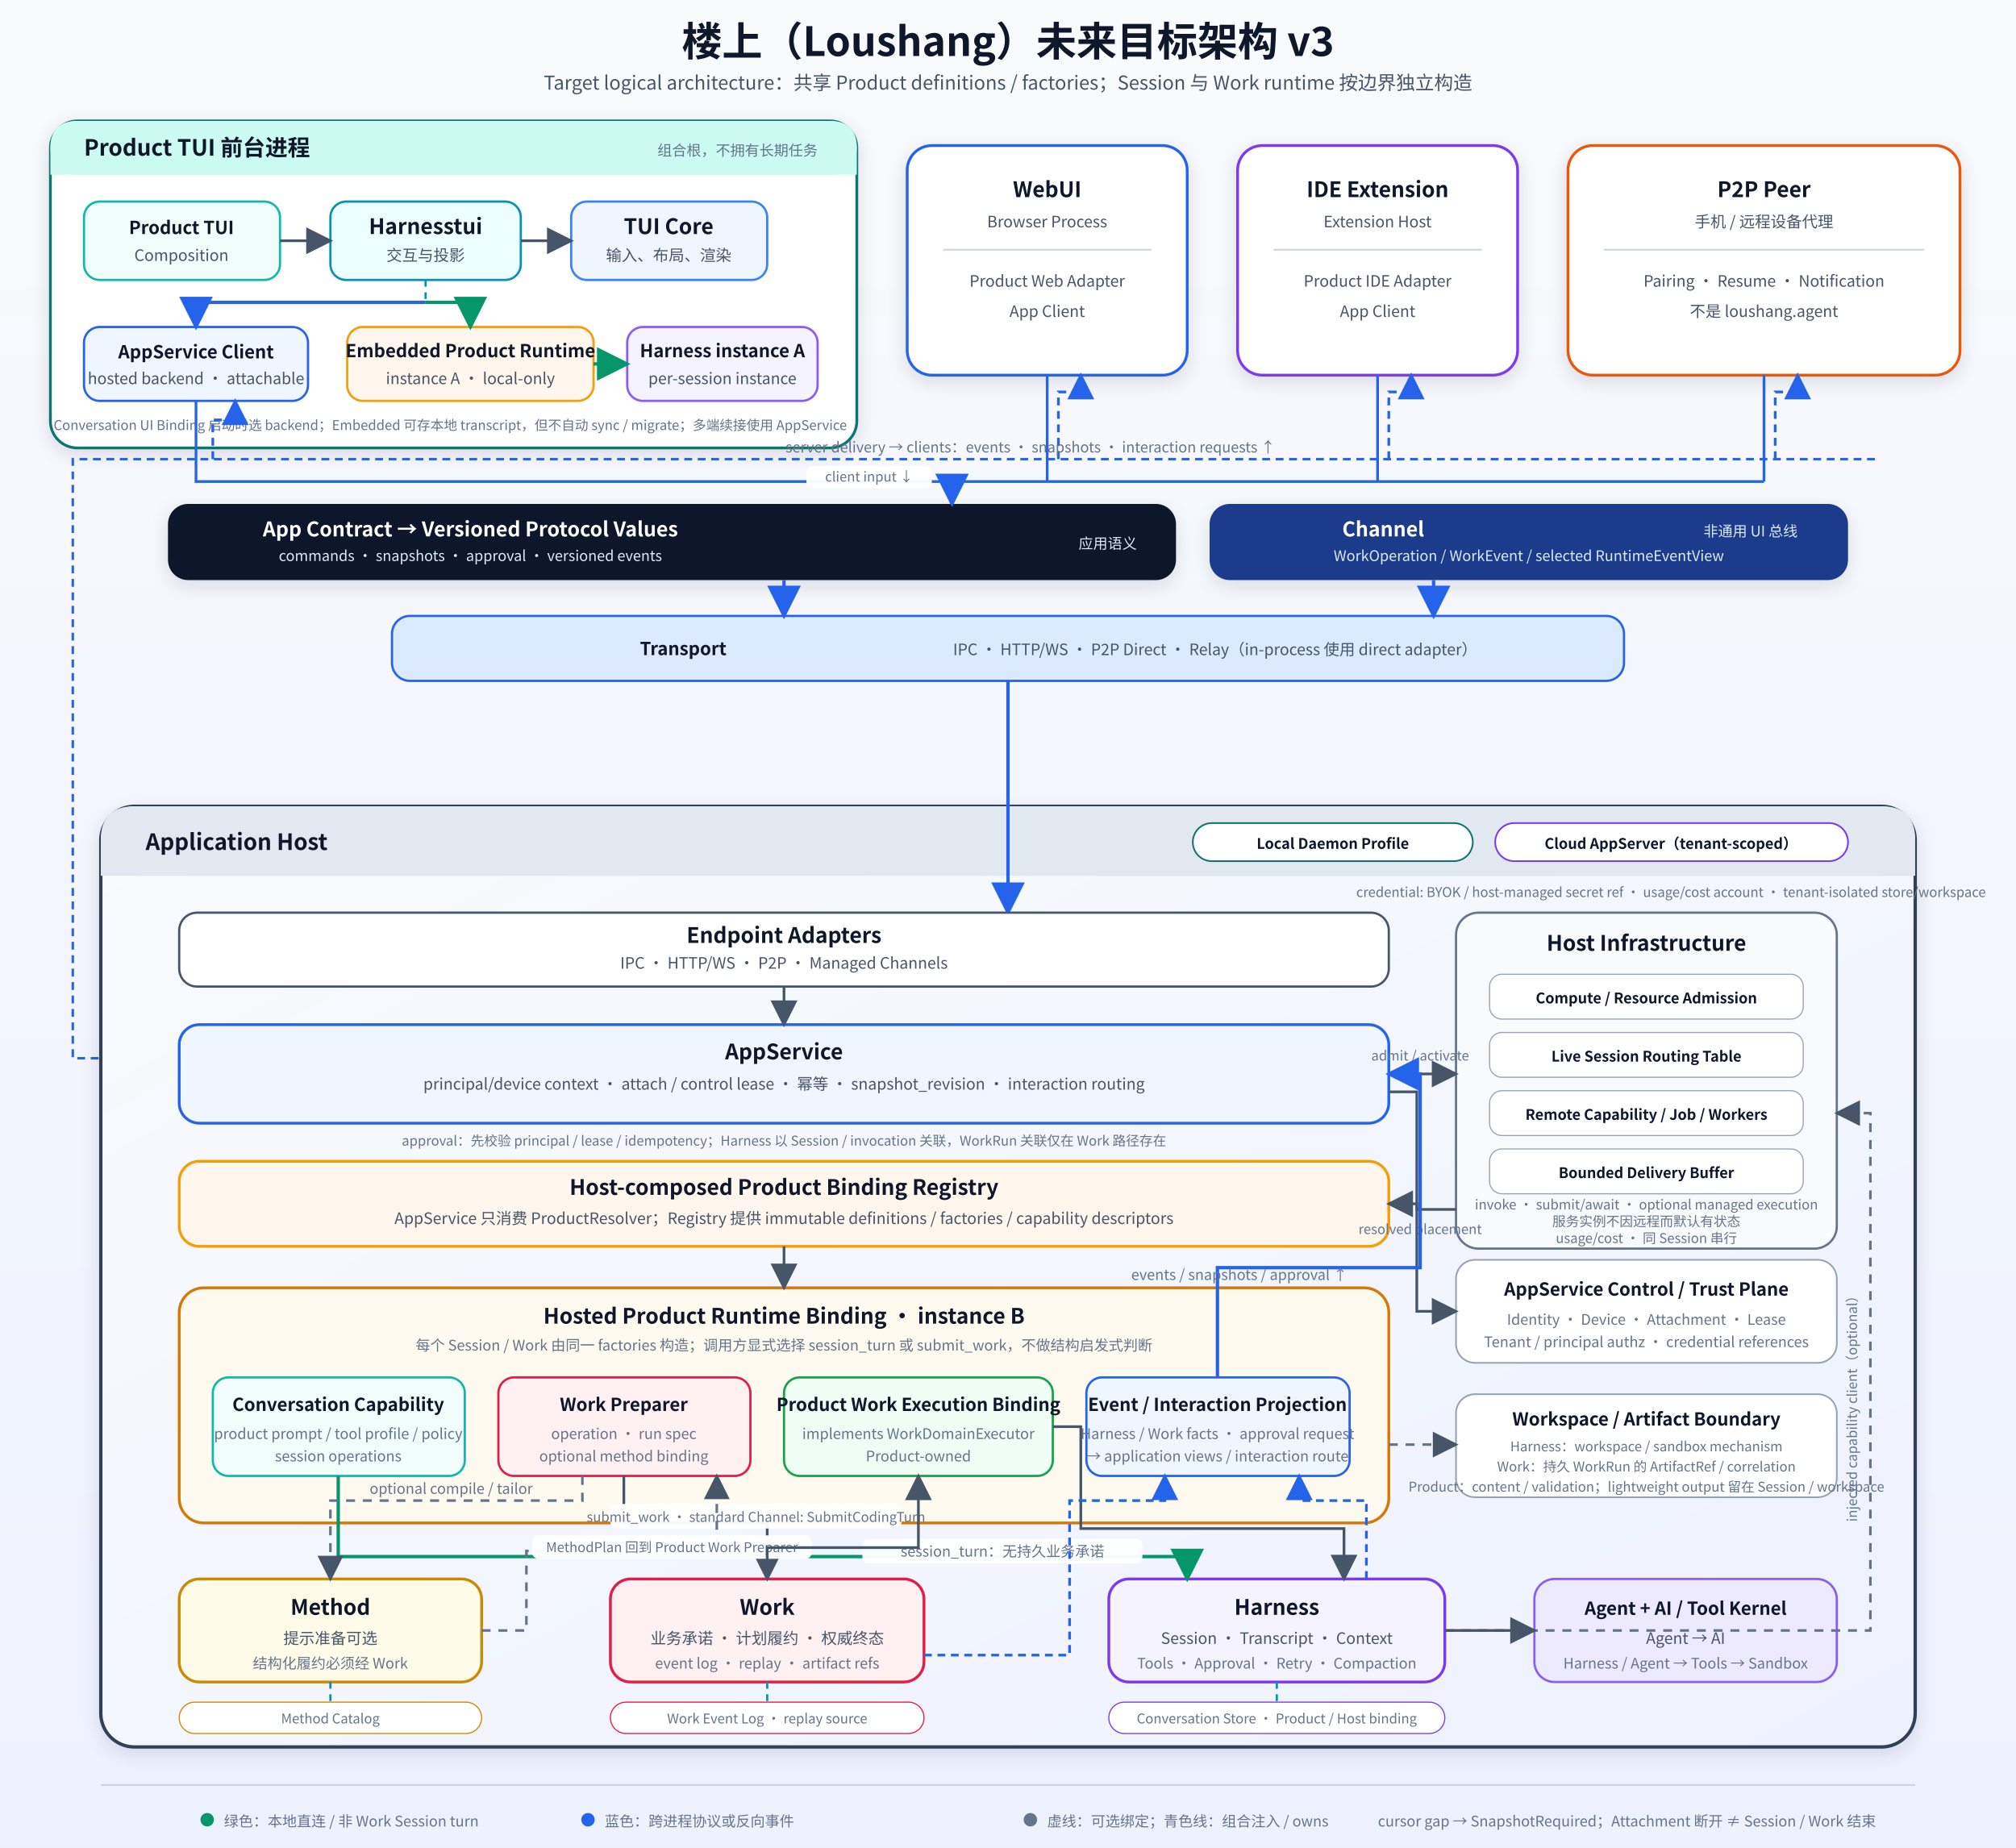
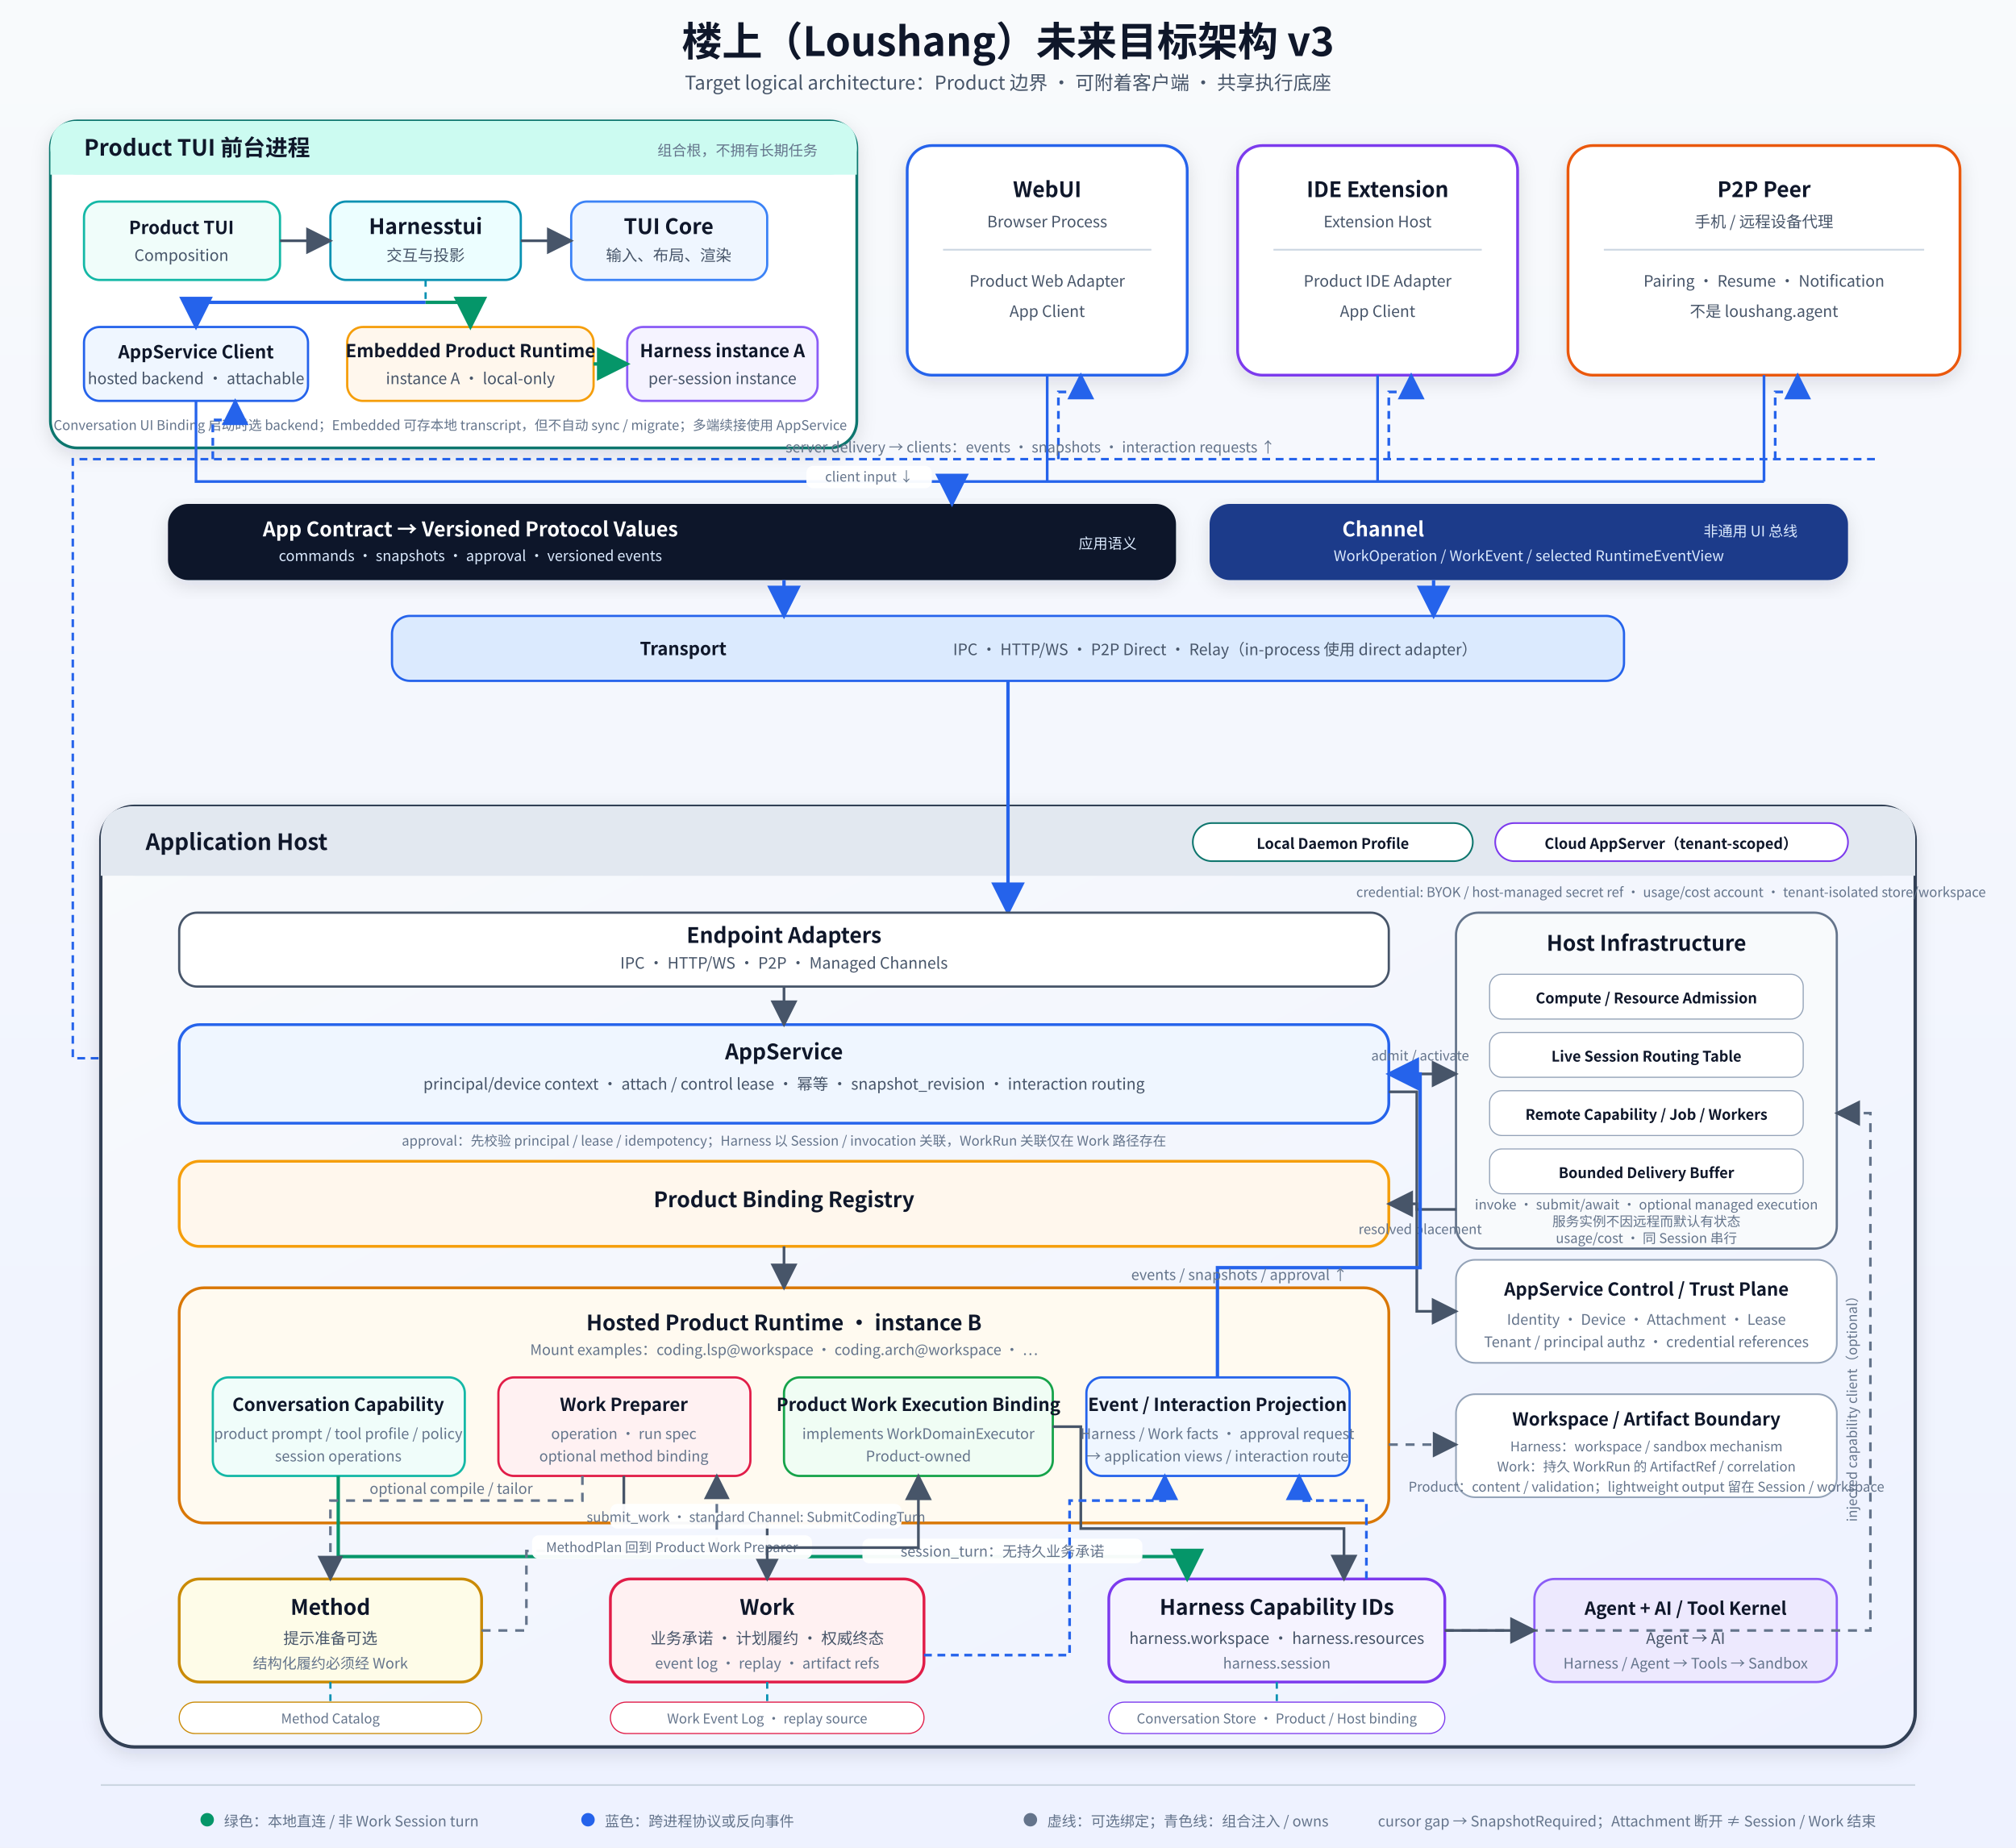
<svg xmlns="http://www.w3.org/2000/svg" width="1800" height="1650" viewBox="0 0 1800 1650" role="img" aria-labelledby="title desc">
  <defs>
    <linearGradient id="pageBg" x1="0" y1="0" x2="0" y2="1">
      <stop offset="0" stop-color="#f8fafc" />
      <stop offset="1" stop-color="#eef2ff" />
    </linearGradient>
    <linearGradient id="hostBg" x1="0" y1="0" x2="1" y2="1">
      <stop offset="0" stop-color="#f8fafc" />
      <stop offset="1" stop-color="#eef2ff" />
    </linearGradient>
    <filter id="shadow" x="-15%" y="-15%" width="130%" height="140%">
      <feDropShadow dx="0" dy="5" stdDeviation="8" flood-color="#0f172a" flood-opacity="0.12" />
    </filter>
    <marker id="arrow" markerWidth="12" markerHeight="12" refX="10" refY="6" orient="auto" markerUnits="strokeWidth">
      <path d="M1,1 L11,6 L1,11 Z" fill="#475569" />
    </marker>
    <marker id="arrowBlue" markerWidth="12" markerHeight="12" refX="10" refY="6" orient="auto" markerUnits="strokeWidth">
      <path d="M1,1 L11,6 L1,11 Z" fill="#2563eb" />
    </marker>
    <marker id="arrowGreen" markerWidth="12" markerHeight="12" refX="10" refY="6" orient="auto" markerUnits="strokeWidth">
      <path d="M1,1 L11,6 L1,11 Z" fill="#059669" />
    </marker>
    <style>
      text { font-family: "Noto Sans CJK SC", "Noto Sans SC", "Microsoft YaHei", "DejaVu Sans", sans-serif; fill: #0f172a; }
      .title { font-size: 36px; font-weight: 750; }
      .subtitle { font-size: 17px; fill: #475569; }
      .section { font-size: 20px; font-weight: 700; }
      .box-title { font-size: 19px; font-weight: 700; }
      .box-title-sm { font-size: 16px; font-weight: 700; }
      .copy { font-size: 14px; fill: #475569; }
      .small { font-size: 13px; fill: #64748b; }
      .tiny { font-size: 12px; fill: #64748b; }
      .pill { font-size: 13px; font-weight: 650; }
      .protocol-title { font-size: 18px; font-weight: 700; fill: #ffffff; }
      .protocol-copy { font-size: 13px; fill: #dbeafe; }
      .arrow { fill: none; stroke: #475569; stroke-width: 2.4; marker-end: url(#arrow); }
      .arrow-blue { fill: none; stroke: #2563eb; stroke-width: 3; marker-end: url(#arrowBlue); }
      .arrow-green { fill: none; stroke: #059669; stroke-width: 3; marker-end: url(#arrowGreen); }
      .arrow-dashed { fill: none; stroke: #64748b; stroke-width: 2.3; stroke-dasharray: 8 7; marker-end: url(#arrow); }
      .event-return { fill: none; stroke: #2563eb; stroke-width: 2.4; stroke-dasharray: 7 5; marker-end: url(#arrowBlue); }
      .event-bus { fill: none; stroke: #2563eb; stroke-width: 2.2; stroke-dasharray: 7 5; }
      .command-bus { fill: none; stroke: #2563eb; stroke-width: 2.4; }
      .wire { fill: none; stroke: #0891b2; stroke-width: 2; stroke-dasharray: 6 5; }
      .divider { stroke: #cbd5e1; stroke-width: 1.5; }
    </style>
  </defs>
  <rect width="1800" height="1650" fill="url(#pageBg)" />
  <text x="900" y="50" text-anchor="middle" class="title">楼上（Loushang）未来目标架构 v3</text>
-   <text x="900" y="80" text-anchor="middle" class="subtitle">Target logical architecture：共享 Product definitions / factories；Session 与 Work runtime 按边界独立构造</text>
+   <text x="900" y="80" text-anchor="middle" class="subtitle">Target logical architecture：Product 边界 · 可附着客户端 · 共享执行底座</text>
  <rect x="45" y="108" width="720" height="292" rx="24" fill="#ffffff" stroke="#0f766e" stroke-width="2.5" filter="url(#shadow)" />
  <rect x="45" y="108" width="720" height="48" rx="24" fill="#ccfbf1" />
  <path d="M45 132 Q45 108 69 108 H741 Q765 108 765 132 V156 H45 Z" fill="#ccfbf1" />
  <text x="75" y="139" class="section">Product TUI 前台进程</text>
  <text x="730" y="139" text-anchor="end" class="small">组合根，不拥有长期任务</text>
  <rect x="75" y="180" width="175" height="70" rx="14" fill="#f0fdfa" stroke="#14b8a6" stroke-width="2" />
  <text x="162" y="209" text-anchor="middle" class="box-title-sm">Product TUI</text>
  <text x="162" y="233" text-anchor="middle" class="copy">Composition</text>
  <rect x="295" y="180" width="170" height="70" rx="14" fill="#ecfeff" stroke="#0891b2" stroke-width="2" />
  <text x="380" y="209" text-anchor="middle" class="box-title">Harnesstui</text>
  <text x="380" y="233" text-anchor="middle" class="copy">交互与投影</text>
  <rect x="510" y="180" width="175" height="70" rx="14" fill="#eff6ff" stroke="#3b82f6" stroke-width="2" />
  <text x="597" y="209" text-anchor="middle" class="box-title">TUI Core</text>
  <text x="597" y="233" text-anchor="middle" class="copy">输入、布局、渲染</text>
  <path d="M250 215 H295" class="arrow" />
  <path d="M465 215 H510" class="arrow" />
  <rect x="75" y="292" width="200" height="66" rx="14" fill="#eff6ff" stroke="#2563eb" stroke-width="2" />
  <text x="175" y="320" text-anchor="middle" class="box-title-sm">AppService Client</text>
  <text x="175" y="343" text-anchor="middle" class="copy">hosted backend · attachable</text>
  <rect x="310" y="292" width="220" height="66" rx="14" fill="#fff7ed" stroke="#f59e0b" stroke-width="2" />
  <text x="420" y="319" text-anchor="middle" class="box-title-sm">Embedded Product Runtime</text>
  <text x="420" y="343" text-anchor="middle" class="copy">instance A · local-only</text>
  <rect x="560" y="292" width="170" height="66" rx="14" fill="#f5f3ff" stroke="#8b5cf6" stroke-width="2" />
  <text x="645" y="319" text-anchor="middle" class="box-title-sm">Harness instance A</text>
  <text x="645" y="343" text-anchor="middle" class="copy">per-session instance</text>
  <path d="M380 250 V270" class="wire" />
  <path d="M380 270 H175 V292" class="arrow-blue" />
  <path d="M380 270 H420 V292" class="arrow-green" />
  <path d="M530 325 H560" class="arrow-green" />
  <text x="402" y="384" text-anchor="middle" class="tiny">Conversation UI Binding 启动时选 backend；Embedded 可存本地 transcript，但不自动 sync / migrate；多端续接使用 AppService</text>
  <rect x="810" y="130" width="250" height="205" rx="22" fill="#ffffff" stroke="#2563eb" stroke-width="2.5" filter="url(#shadow)" />
  <text x="935" y="176" text-anchor="middle" class="box-title">WebUI</text>
  <text x="935" y="203" text-anchor="middle" class="copy">Browser Process</text>
  <line x1="842" y1="223" x2="1028" y2="223" class="divider" />
  <text x="935" y="256" text-anchor="middle" class="copy">Product Web Adapter</text>
  <text x="935" y="283" text-anchor="middle" class="copy">App Client</text>
  <rect x="1105" y="130" width="250" height="205" rx="22" fill="#ffffff" stroke="#7c3aed" stroke-width="2.5" filter="url(#shadow)" />
  <text x="1230" y="176" text-anchor="middle" class="box-title">IDE Extension</text>
  <text x="1230" y="203" text-anchor="middle" class="copy">Extension Host</text>
  <line x1="1137" y1="223" x2="1323" y2="223" class="divider" />
  <text x="1230" y="256" text-anchor="middle" class="copy">Product IDE Adapter</text>
  <text x="1230" y="283" text-anchor="middle" class="copy">App Client</text>
  <rect x="1400" y="130" width="350" height="205" rx="22" fill="#ffffff" stroke="#ea580c" stroke-width="2.5" filter="url(#shadow)" />
  <text x="1575" y="176" text-anchor="middle" class="box-title">P2P Peer</text>
  <text x="1575" y="203" text-anchor="middle" class="copy">手机 / 远程设备代理</text>
  <line x1="1432" y1="223" x2="1718" y2="223" class="divider" />
  <text x="1575" y="256" text-anchor="middle" class="copy">Pairing · Resume · Notification</text>
  <text x="1575" y="283" text-anchor="middle" class="copy">不是 loushang.agent</text>
  <rect x="150" y="450" width="900" height="68" rx="18" fill="#0f172a" filter="url(#shadow)" />
  <text x="420" y="479" text-anchor="middle" class="protocol-title">App Contract → Versioned Protocol Values</text>
  <text x="420" y="501" text-anchor="middle" class="protocol-copy">commands · snapshots · approval · versioned events</text>
  <text x="1015" y="490" text-anchor="end" class="protocol-copy">应用语义</text>
  <rect x="1080" y="450" width="570" height="68" rx="18" fill="#1e3a8a" filter="url(#shadow)" />
  <text x="1235" y="479" text-anchor="middle" class="protocol-title">Channel</text>
  <text x="1365" y="501" text-anchor="middle" class="protocol-copy">WorkOperation / WorkEvent / selected RuntimeEventView</text>
  <text x="1605" y="479" text-anchor="end" class="protocol-copy">非通用 UI 总线</text>
  <rect x="350" y="550" width="1100" height="58" rx="16" fill="#dbeafe" stroke="#2563eb" stroke-width="2" />
  <text x="610" y="585" text-anchor="middle" class="box-title-sm">Transport</text>
  <text x="1085" y="585" text-anchor="middle" class="copy">IPC · HTTP/WS · P2P Direct · Relay（in-process 使用 direct adapter）</text>
  <path d="M175 358 V430 H1575" class="command-bus" />
  <path d="M935 335 V430" class="command-bus" />
  <path d="M1230 335 V430" class="command-bus" />
  <path d="M1575 335 V430" class="command-bus" />
  <path d="M850 430 V450" class="arrow-blue" />
  <rect x="720" y="416" width="112" height="20" rx="6" fill="#ffffff" fill-opacity="0.96" />
  <text x="776" y="430" text-anchor="middle" class="tiny">client input ↓</text>
  <path d="M700 518 V550" class="arrow-blue" />
  <path d="M1280 518 V550" class="arrow-blue" />
  <path d="M160 945 H65 V410 H1675" class="event-bus" />
  <path d="M190 410 V375 H210 V358" class="event-return" />
  <path d="M945 410 V350 H965 V335" class="event-return" />
  <path d="M1240 410 V350 H1260 V335" class="event-return" />
  <path d="M1585 410 V350 H1605 V335" class="event-return" />
  <text x="920" y="404" text-anchor="middle" class="small">server delivery → clients：events · snapshots · interaction requests ↑</text>
  <rect x="90" y="720" width="1620" height="840" rx="30" fill="url(#hostBg)" stroke="#334155" stroke-width="3" filter="url(#shadow)" />
  <rect x="90" y="720" width="1620" height="62" rx="30" fill="#e2e8f0" />
  <path d="M90 750 Q90 720 120 720 H1680 Q1710 720 1710 750 V782 H90 Z" fill="#e2e8f0" />
  <text x="130" y="759" class="section">Application Host</text>
  <rect x="1065" y="735" width="250" height="34" rx="17" fill="#ffffff" stroke="#0f766e" stroke-width="1.5" />
  <text x="1190" y="758" text-anchor="middle" class="pill">Local Daemon Profile</text>
  <rect x="1335" y="735" width="315" height="34" rx="17" fill="#ffffff" stroke="#7c3aed" stroke-width="1.5" />
  <text x="1492" y="758" text-anchor="middle" class="pill">Cloud AppServer（tenant-scoped）</text>
  <text x="1492" y="801" text-anchor="middle" class="tiny">credential: BYOK / host-managed secret ref · usage/cost account · tenant-isolated store/workspace</text>
  <path d="M900 608 V815" class="arrow-blue" />
  <rect x="160" y="815" width="1080" height="66" rx="16" fill="#ffffff" stroke="#475569" stroke-width="2" />
  <text x="700" y="842" text-anchor="middle" class="box-title">Endpoint Adapters</text>
  <text x="700" y="865" text-anchor="middle" class="copy">IPC · HTTP/WS · P2P · Managed Channels</text>
  <rect x="160" y="915" width="1080" height="88" rx="18" fill="#eff6ff" stroke="#2563eb" stroke-width="2.5" />
  <text x="700" y="946" text-anchor="middle" class="box-title">AppService</text>
  <text x="700" y="973" text-anchor="middle" class="copy">principal/device context · attach / control lease · 幂等 · snapshot_revision · interaction routing</text>
  <rect x="160" y="1037" width="1080" height="76" rx="18" fill="#fff7ed" stroke="#f59e0b" stroke-width="2.5" />
-   <text x="700" y="1067" text-anchor="middle" class="box-title">Host-composed Product Binding Registry</text>
-   <text x="700" y="1093" text-anchor="middle" class="copy">AppService 只消费 ProductResolver；Registry 提供 immutable definitions / factories / capability descriptors</text>
+   <text x="700" y="1078" text-anchor="middle" class="box-title">Product Binding Registry</text>
  <text x="700" y="1023" text-anchor="middle" class="tiny">approval：先校验 principal / lease / idempotency；Harness 以 Session / invocation 关联，WorkRun 关联仅在 Work 路径存在</text>
  <path d="M700 881 V915" class="arrow" />
  <rect x="1300" y="815" width="340" height="300" rx="20" fill="#f8fafc" stroke="#64748b" stroke-width="2" />
  <text x="1470" y="849" text-anchor="middle" class="box-title">Host Infrastructure</text>
  <rect x="1330" y="870" width="280" height="40" rx="11" fill="#ffffff" stroke="#94a3b8" />
  <text x="1470" y="896" text-anchor="middle" class="pill">Compute / Resource Admission</text>
  <rect x="1330" y="922" width="280" height="40" rx="11" fill="#ffffff" stroke="#94a3b8" />
  <text x="1470" y="948" text-anchor="middle" class="pill">Live Session Routing Table</text>
  <rect x="1330" y="974" width="280" height="40" rx="11" fill="#ffffff" stroke="#94a3b8" />
  <text x="1470" y="1000" text-anchor="middle" class="pill">Remote Capability / Job / Workers</text>
  <rect x="1330" y="1026" width="280" height="40" rx="11" fill="#ffffff" stroke="#94a3b8" />
  <text x="1470" y="1052" text-anchor="middle" class="pill">Bounded Delivery Buffer</text>
  <text x="1470" y="1080" text-anchor="middle" class="tiny">invoke · submit/await · optional managed execution</text>
  <text x="1470" y="1095" text-anchor="middle" class="tiny">服务实例不因远程而默认有状态</text>
  <text x="1470" y="1110" text-anchor="middle" class="tiny">usage/cost · 同 Session 串行</text>
  <path d="M1240 959 H1300" class="arrow" />
  <text x="1268" y="947" text-anchor="middle" class="tiny">admit / activate</text>
  <path d="M1300 1080 H1265 V1075 H1240" class="arrow" />
  <text x="1268" y="1102" text-anchor="middle" class="tiny">resolved placement</text>
  <rect x="1300" y="1125" width="340" height="92" rx="17" fill="#ffffff" stroke="#94a3b8" stroke-width="1.5" />
  <text x="1470" y="1157" text-anchor="middle" class="box-title-sm">AppService Control / Trust Plane</text>
  <text x="1470" y="1183" text-anchor="middle" class="small">Identity · Device · Attachment · Lease</text>
  <text x="1470" y="1203" text-anchor="middle" class="small">Tenant / principal authz · credential references</text>
  <path d="M1240 975 H1265 V1171 H1300" class="arrow" />
  <rect x="160" y="1150" width="1080" height="210" rx="22" fill="#fffaf0" stroke="#d97706" stroke-width="2.5" />
-   <text x="700" y="1182" text-anchor="middle" class="box-title">Hosted Product Runtime Binding · instance B</text>
-   <text x="700" y="1206" text-anchor="middle" class="small">每个 Session / Work 由同一 factories 构造；调用方显式选择 session_turn 或 submit_work，不做结构启发式判断</text>
+   <text x="700" y="1188" text-anchor="middle" class="box-title">Hosted Product Runtime · instance B</text>
+   <text x="700" y="1210" text-anchor="middle" class="small">Mount examples：coding.lsp@workspace · coding.arch@workspace · …</text>
  <rect x="190" y="1230" width="225" height="88" rx="14" fill="#f0fdfa" stroke="#14b8a6" stroke-width="2" />
  <text x="302" y="1260" text-anchor="middle" class="box-title-sm">Conversation Capability</text>
  <text x="302" y="1285" text-anchor="middle" class="small">product prompt / tool profile / policy</text>
  <text x="302" y="1305" text-anchor="middle" class="small">session operations</text>
  <rect x="445" y="1230" width="225" height="88" rx="14" fill="#fff1f2" stroke="#e11d48" stroke-width="2" />
  <text x="557" y="1260" text-anchor="middle" class="box-title-sm">Work Preparer</text>
  <text x="557" y="1285" text-anchor="middle" class="small">operation · run spec</text>
  <text x="557" y="1305" text-anchor="middle" class="small">optional method binding</text>
  <rect x="700" y="1230" width="240" height="88" rx="14" fill="#f0fdf4" stroke="#16a34a" stroke-width="2" />
  <text x="820" y="1260" text-anchor="middle" class="box-title-sm">Product Work Execution Binding</text>
  <text x="820" y="1285" text-anchor="middle" class="small">implements WorkDomainExecutor</text>
  <text x="820" y="1305" text-anchor="middle" class="small">Product-owned</text>
  <rect x="970" y="1230" width="235" height="88" rx="14" fill="#eff6ff" stroke="#2563eb" stroke-width="2" />
  <text x="1087" y="1260" text-anchor="middle" class="box-title-sm">Event / Interaction Projection</text>
  <text x="1087" y="1285" text-anchor="middle" class="small">Harness / Work facts · approval request</text>
  <text x="1087" y="1305" text-anchor="middle" class="small">→ application views / interaction route</text>
  <path d="M700 1113 V1150" class="arrow" />
  <path d="M1087 1230 V1132 H1268 V959 H1240" class="arrow-blue" />
  <text x="1010" y="1143" class="small">events / snapshots / approval ↑</text>
  <rect x="1300" y="1245" width="340" height="92" rx="17" fill="#ffffff" stroke="#94a3b8" stroke-width="1.5" />
  <text x="1470" y="1273" text-anchor="middle" class="box-title-sm">Workspace / Artifact Boundary</text>
  <text x="1470" y="1296" text-anchor="middle" class="tiny">Harness：workspace / sandbox mechanism</text>
  <text x="1470" y="1314" text-anchor="middle" class="tiny">Work：持久 WorkRun 的 ArtifactRef / correlation</text>
  <text x="1470" y="1332" text-anchor="middle" class="tiny">Product：content / validation；lightweight output 留在 Session / workspace</text>
  <path d="M1240 1290 H1300" class="arrow-dashed" />
  <rect x="160" y="1410" width="270" height="92" rx="18" fill="#fefce8" stroke="#ca8a04" stroke-width="2.5" />
  <text x="295" y="1442" text-anchor="middle" class="box-title">Method</text>
  <text x="295" y="1468" text-anchor="middle" class="copy">提示准备可选</text>
  <text x="295" y="1490" text-anchor="middle" class="small">结构化履约必须经 Work</text>
  <rect x="545" y="1410" width="280" height="92" rx="18" fill="#fff1f2" stroke="#e11d48" stroke-width="2.5" />
  <text x="685" y="1442" text-anchor="middle" class="box-title">Work</text>
  <text x="685" y="1468" text-anchor="middle" class="copy">业务承诺 · 计划履约 · 权威终态</text>
  <text x="685" y="1490" text-anchor="middle" class="small">event log · replay · artifact refs</text>
  <rect x="990" y="1410" width="300" height="92" rx="18" fill="#f5f3ff" stroke="#7c3aed" stroke-width="2.5" />
-   <text x="1140" y="1442" text-anchor="middle" class="box-title">Harness</text>
-   <text x="1140" y="1468" text-anchor="middle" class="copy">Session · Transcript · Context</text>
-   <text x="1140" y="1490" text-anchor="middle" class="small">Tools · Approval · Retry · Compaction</text>
+   <text x="1140" y="1442" text-anchor="middle" class="box-title">Harness Capability IDs</text>
+   <text x="1140" y="1468" text-anchor="middle" class="copy">harness.workspace · harness.resources</text>
+   <text x="1140" y="1490" text-anchor="middle" class="small">harness.session</text>
  <rect x="1370" y="1410" width="270" height="92" rx="18" fill="#ede9fe" stroke="#8b5cf6" stroke-width="2" />
  <text x="1505" y="1442" text-anchor="middle" class="box-title-sm">Agent + AI / Tool Kernel</text>
  <text x="1505" y="1468" text-anchor="middle" class="copy">Agent → AI</text>
  <text x="1505" y="1490" text-anchor="middle" class="small">Harness / Agent → Tools → Sandbox</text>
  <path d="M1290 1456 H1670 V994 H1640" class="arrow-dashed" />
  <text x="1658" y="1255" text-anchor="middle" class="tiny" transform="rotate(-90 1658 1255)">injected capability client（optional）</text>
  <path d="M302 1318 V1390 H1060 V1410" class="arrow-green" />
  <rect x="770" y="1374" width="250" height="22" rx="6" fill="#ffffff" fill-opacity="0.96" />
  <text x="895" y="1390" text-anchor="middle" class="small">session_turn：无持久业务承诺</text>
  <path d="M557 1318 V1360 H685 V1410" class="arrow" />
  <rect x="545" y="1343" width="260" height="22" rx="6" fill="#ffffff" fill-opacity="0.96" />
  <text x="675" y="1359" text-anchor="middle" class="tiny">submit_work · standard Channel: SubmitCodingTurn</text>
  <path d="M520 1318 V1340 H295 V1410" class="arrow-dashed" />
  <text x="330" y="1334" class="small">optional compile / tailor</text>
  <path d="M430 1456 H470 V1385 H640 V1318" class="arrow-dashed" />
  <rect x="475" y="1371" width="250" height="21" rx="6" fill="#ffffff" fill-opacity="0.96" />
  <text x="600" y="1386" text-anchor="middle" class="tiny">MethodPlan 回到 Product Work Preparer</text>
  <path d="M685 1410 V1382 H820 V1318" class="arrow" />
  <path d="M940 1274 H965 V1365 H1200 V1410" class="arrow" />
  <path d="M825 1478 H955 V1340 H1040 V1318" class="event-return" />
  <path d="M1220 1410 V1340 H1160 V1318" class="event-return" />
  <path d="M1290 1456 H1370" class="arrow" />
  <rect x="160" y="1520" width="270" height="28" rx="14" fill="#ffffff" stroke="#ca8a04" />
  <text x="295" y="1539" text-anchor="middle" class="tiny">Method Catalog</text>
  <rect x="545" y="1520" width="280" height="28" rx="14" fill="#ffffff" stroke="#e11d48" />
  <text x="685" y="1539" text-anchor="middle" class="tiny">Work Event Log · replay source</text>
  <rect x="990" y="1520" width="300" height="28" rx="14" fill="#ffffff" stroke="#7c3aed" />
  <text x="1140" y="1539" text-anchor="middle" class="tiny">Conversation Store · Product / Host binding</text>
  <path d="M295 1502 V1520" class="wire" />
  <path d="M685 1502 V1520" class="wire" />
  <path d="M1140 1502 V1520" class="wire" />
  <line x1="90" y1="1594" x2="1710" y2="1594" class="divider" />
  <circle cx="185" cy="1625" r="6" fill="#059669" />
  <text x="200" y="1631" class="small">绿色：本地直连 / 非 Work Session turn</text>
  <circle cx="525" cy="1625" r="6" fill="#2563eb" />
  <text x="540" y="1631" class="small">蓝色：跨进程协议或反向事件</text>
  <circle cx="920" cy="1625" r="6" fill="#64748b" />
  <text x="935" y="1631" class="small">虚线：可选绑定；青色线：组合注入 / owns</text>
  <text x="1675" y="1631" text-anchor="end" class="small">cursor gap → SnapshotRequired；Attachment 断开 ≠ Session / Work 结束</text>
</svg>
